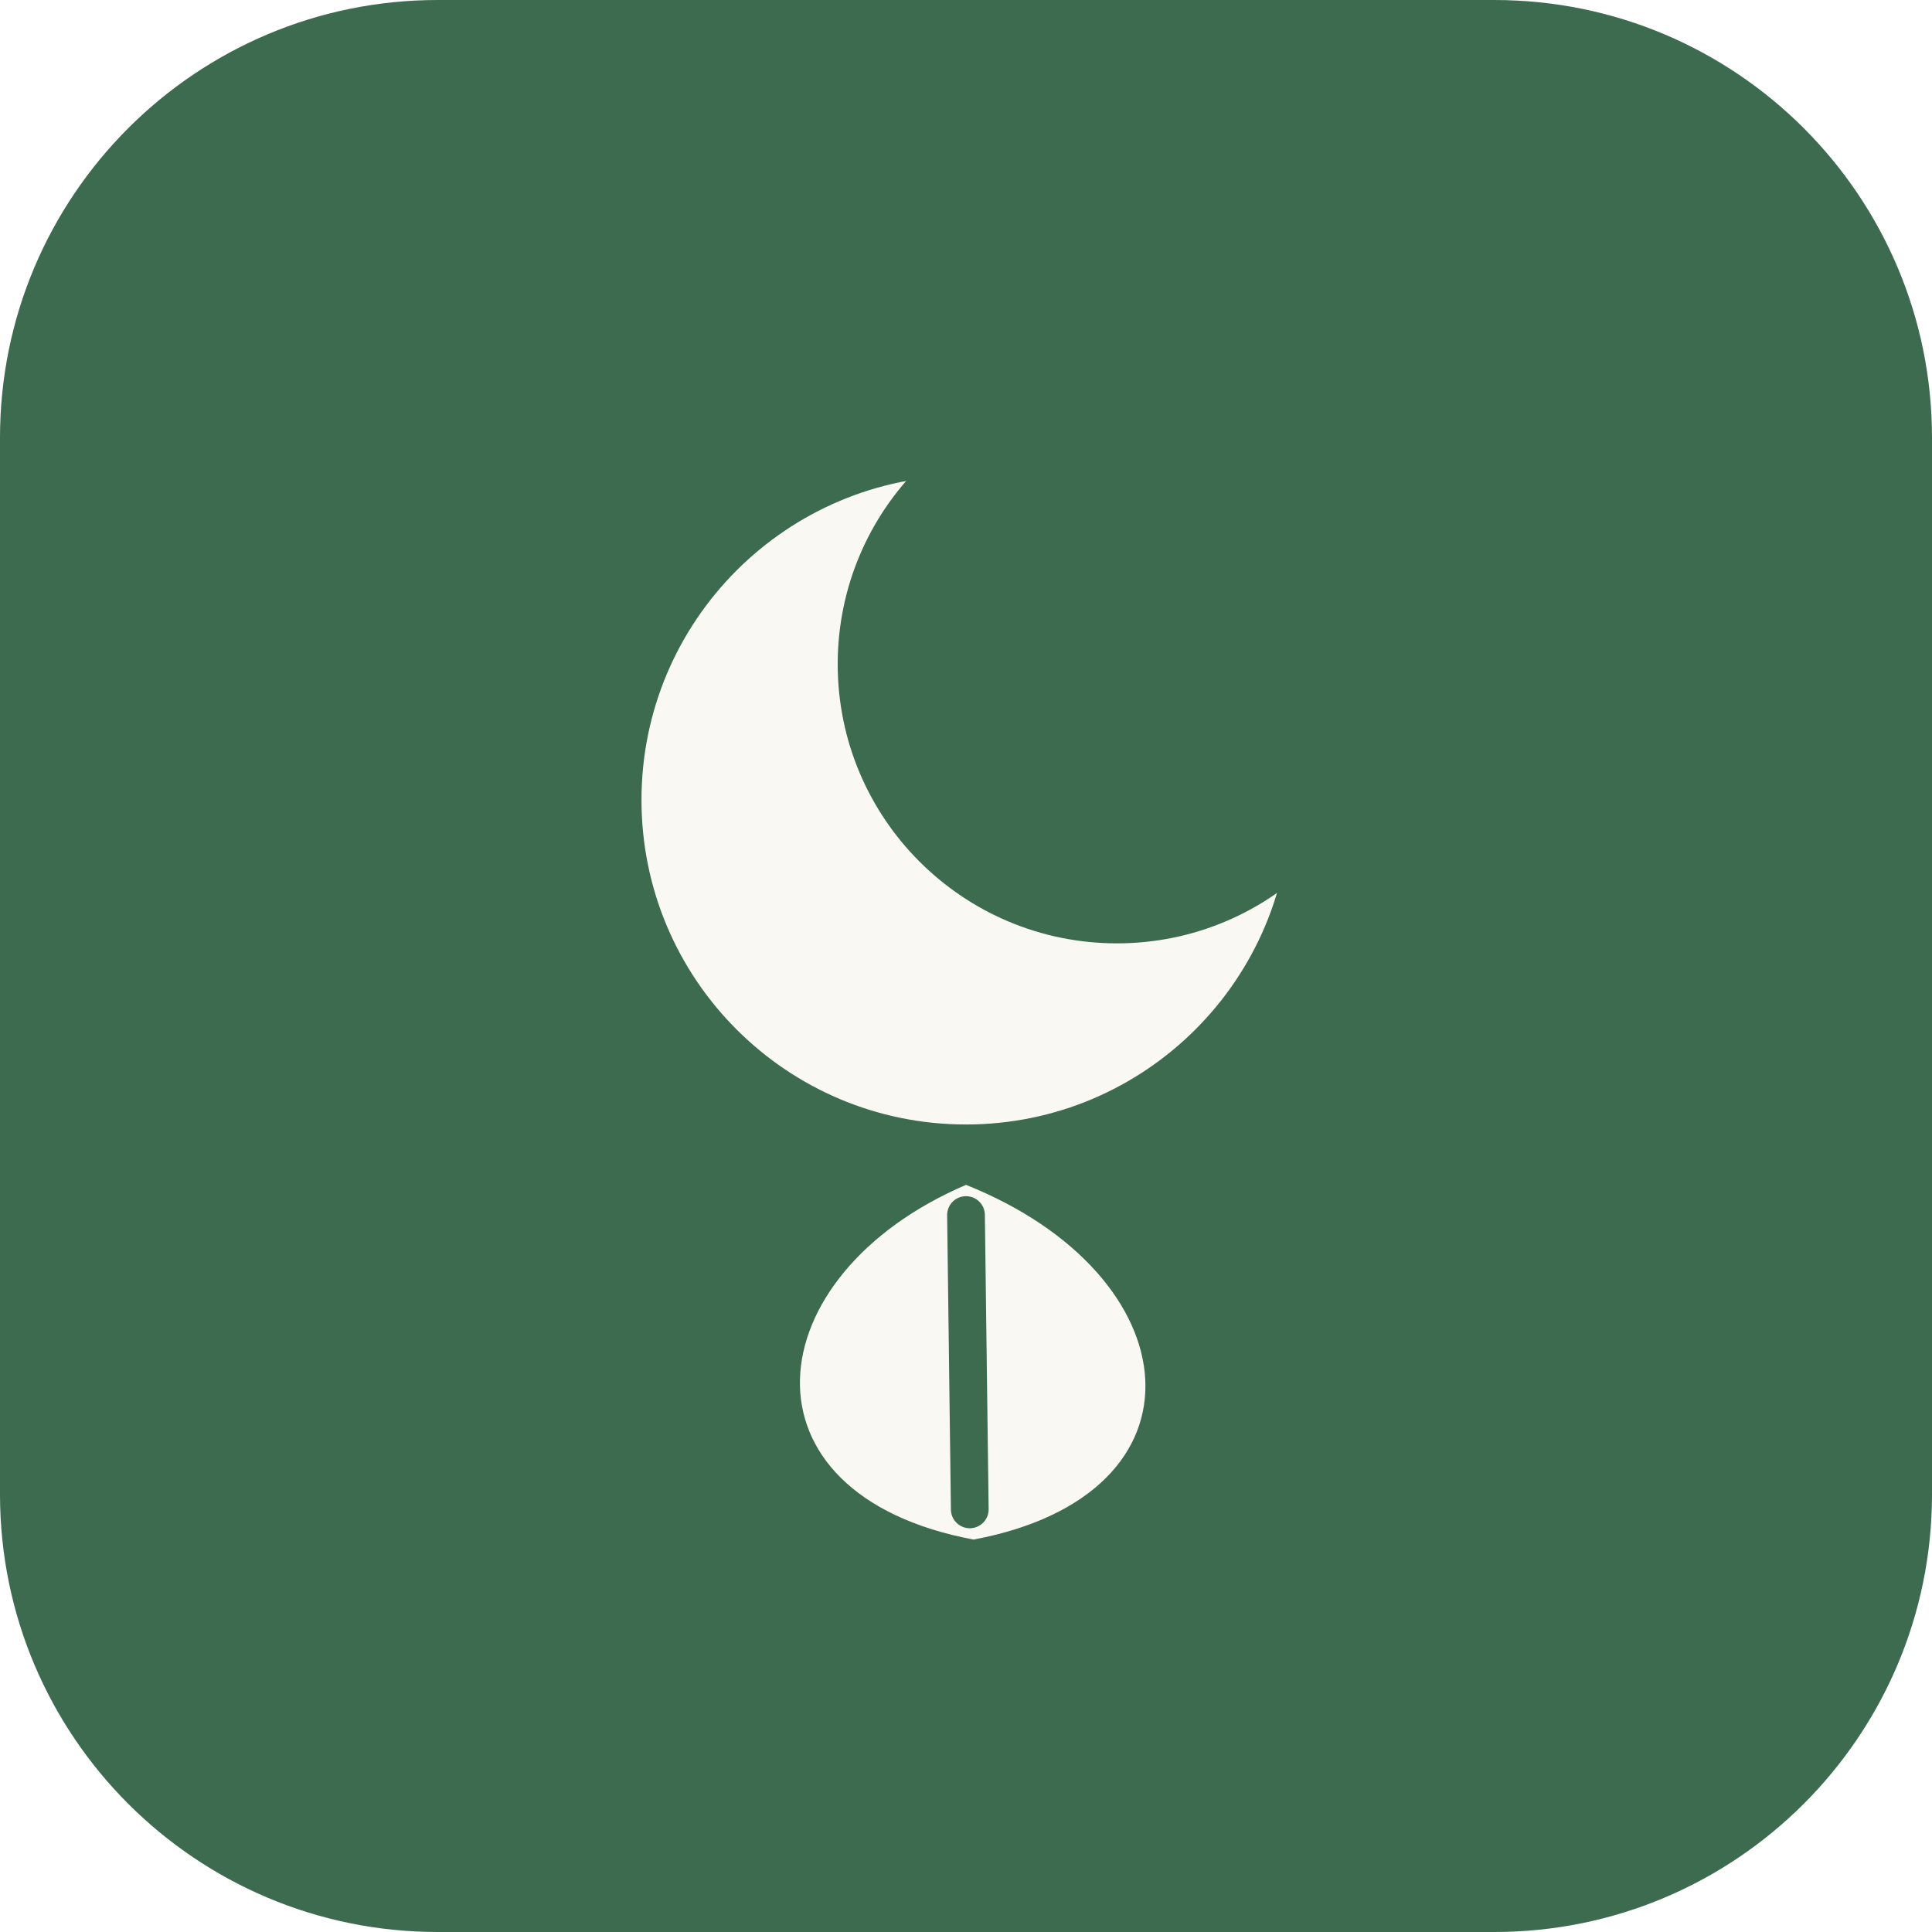
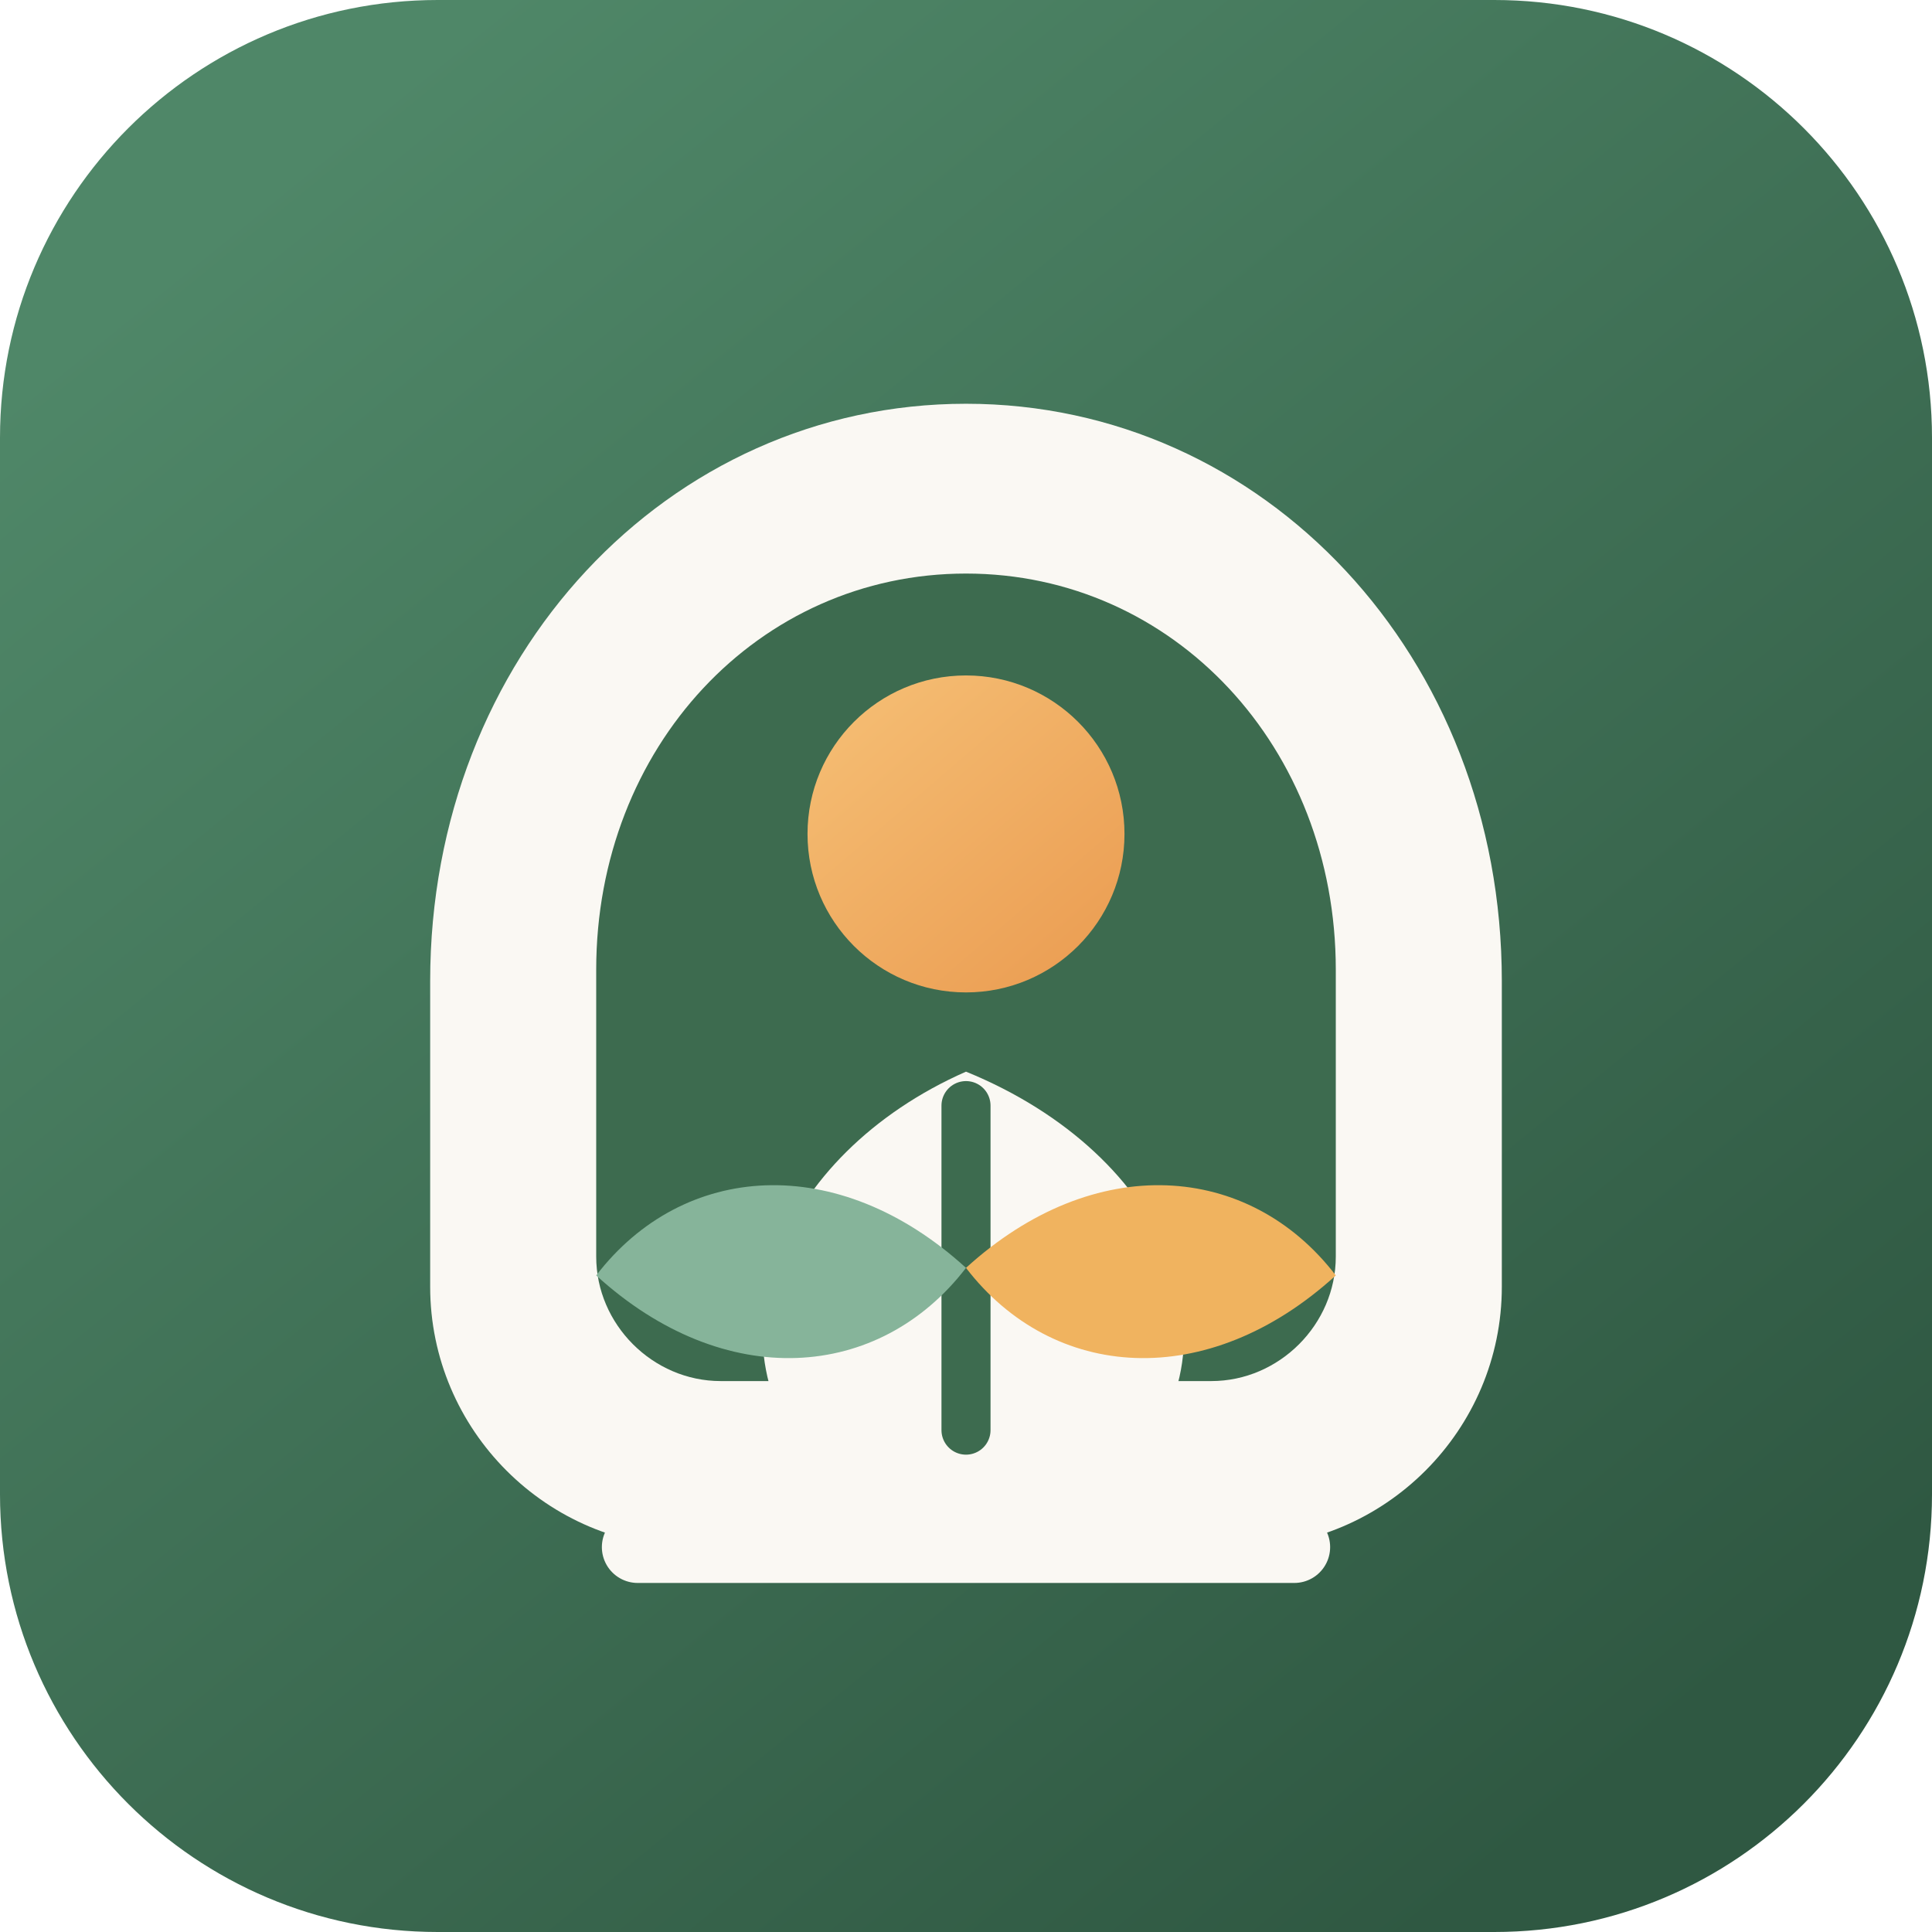
- <svg xmlns="http://www.w3.org/2000/svg" viewBox="0 0 512 512">
-   <rect width="512" height="512" rx="116" fill="#3d6b4f" />
-   <circle cx="256" cy="212" r="86" fill="#faf8f3" />
-   <circle cx="296" cy="176" r="74" fill="#3d6b4f" />
-   <path d="M256 314 C 316 338 322 396 258 408 C 194 396 200 338 256 314 Z" fill="#faf8f3" />
-   <path d="M256 322 L 257 400" stroke="#3d6b4f" stroke-width="10" stroke-linecap="round" fill="none" />
+ <svg xmlns="http://www.w3.org/2000/svg" viewBox="0 0 512 512" role="img" aria-labelledby="title desc">
+   <defs>
+     <linearGradient id="bg" x1="80" y1="40" x2="430" y2="470" gradientUnits="userSpaceOnUse">
+       <stop stop-color="#4f8768" />
+       <stop offset="1" stop-color="#2f5842" />
+     </linearGradient>
+     <linearGradient id="sun" x1="214" y1="176" x2="300" y2="276" gradientUnits="userSpaceOnUse">
+       <stop stop-color="#f6c177" />
+       <stop offset="1" stop-color="#e9974c" />
+     </linearGradient>
+   </defs>
+   <rect width="512" height="512" rx="116" fill="url(#bg)" />
+   <path d="M114 260c0-86 63-153 142-153s142 67 142 153v81c0 38-31 69-69 69H183c-38 0-69-31-69-69v-81Z" fill="#faf8f3" />
+   <path d="M158 257c0-59 43-105 98-105s98 46 98 105v76c0 18-15 33-33 33H191c-18 0-33-15-33-33v-76Z" fill="#3d6b4f" />
+   <circle cx="256" cy="221" r="42" fill="url(#sun)" />
+   <path d="M256 284c54 22 75 73 42 107-16 16-61 22-80 0-33-34-12-85 38-107Z" fill="#faf8f3" />
+   <path d="M256 293v86" stroke="#3d6b4f" stroke-width="13" stroke-linecap="round" />
+   <path d="M256 336c-34-31-75-28-98 2 34 31 75 28 98-2Z" fill="#86b49a" />
+   <path d="M256 336c34-31 75-28 98 2-34 31-75 28-98-2Z" fill="#f0b35f" />
+   <path d="M169 410h174" stroke="#faf8f3" stroke-width="19" stroke-linecap="round" />
</svg>
